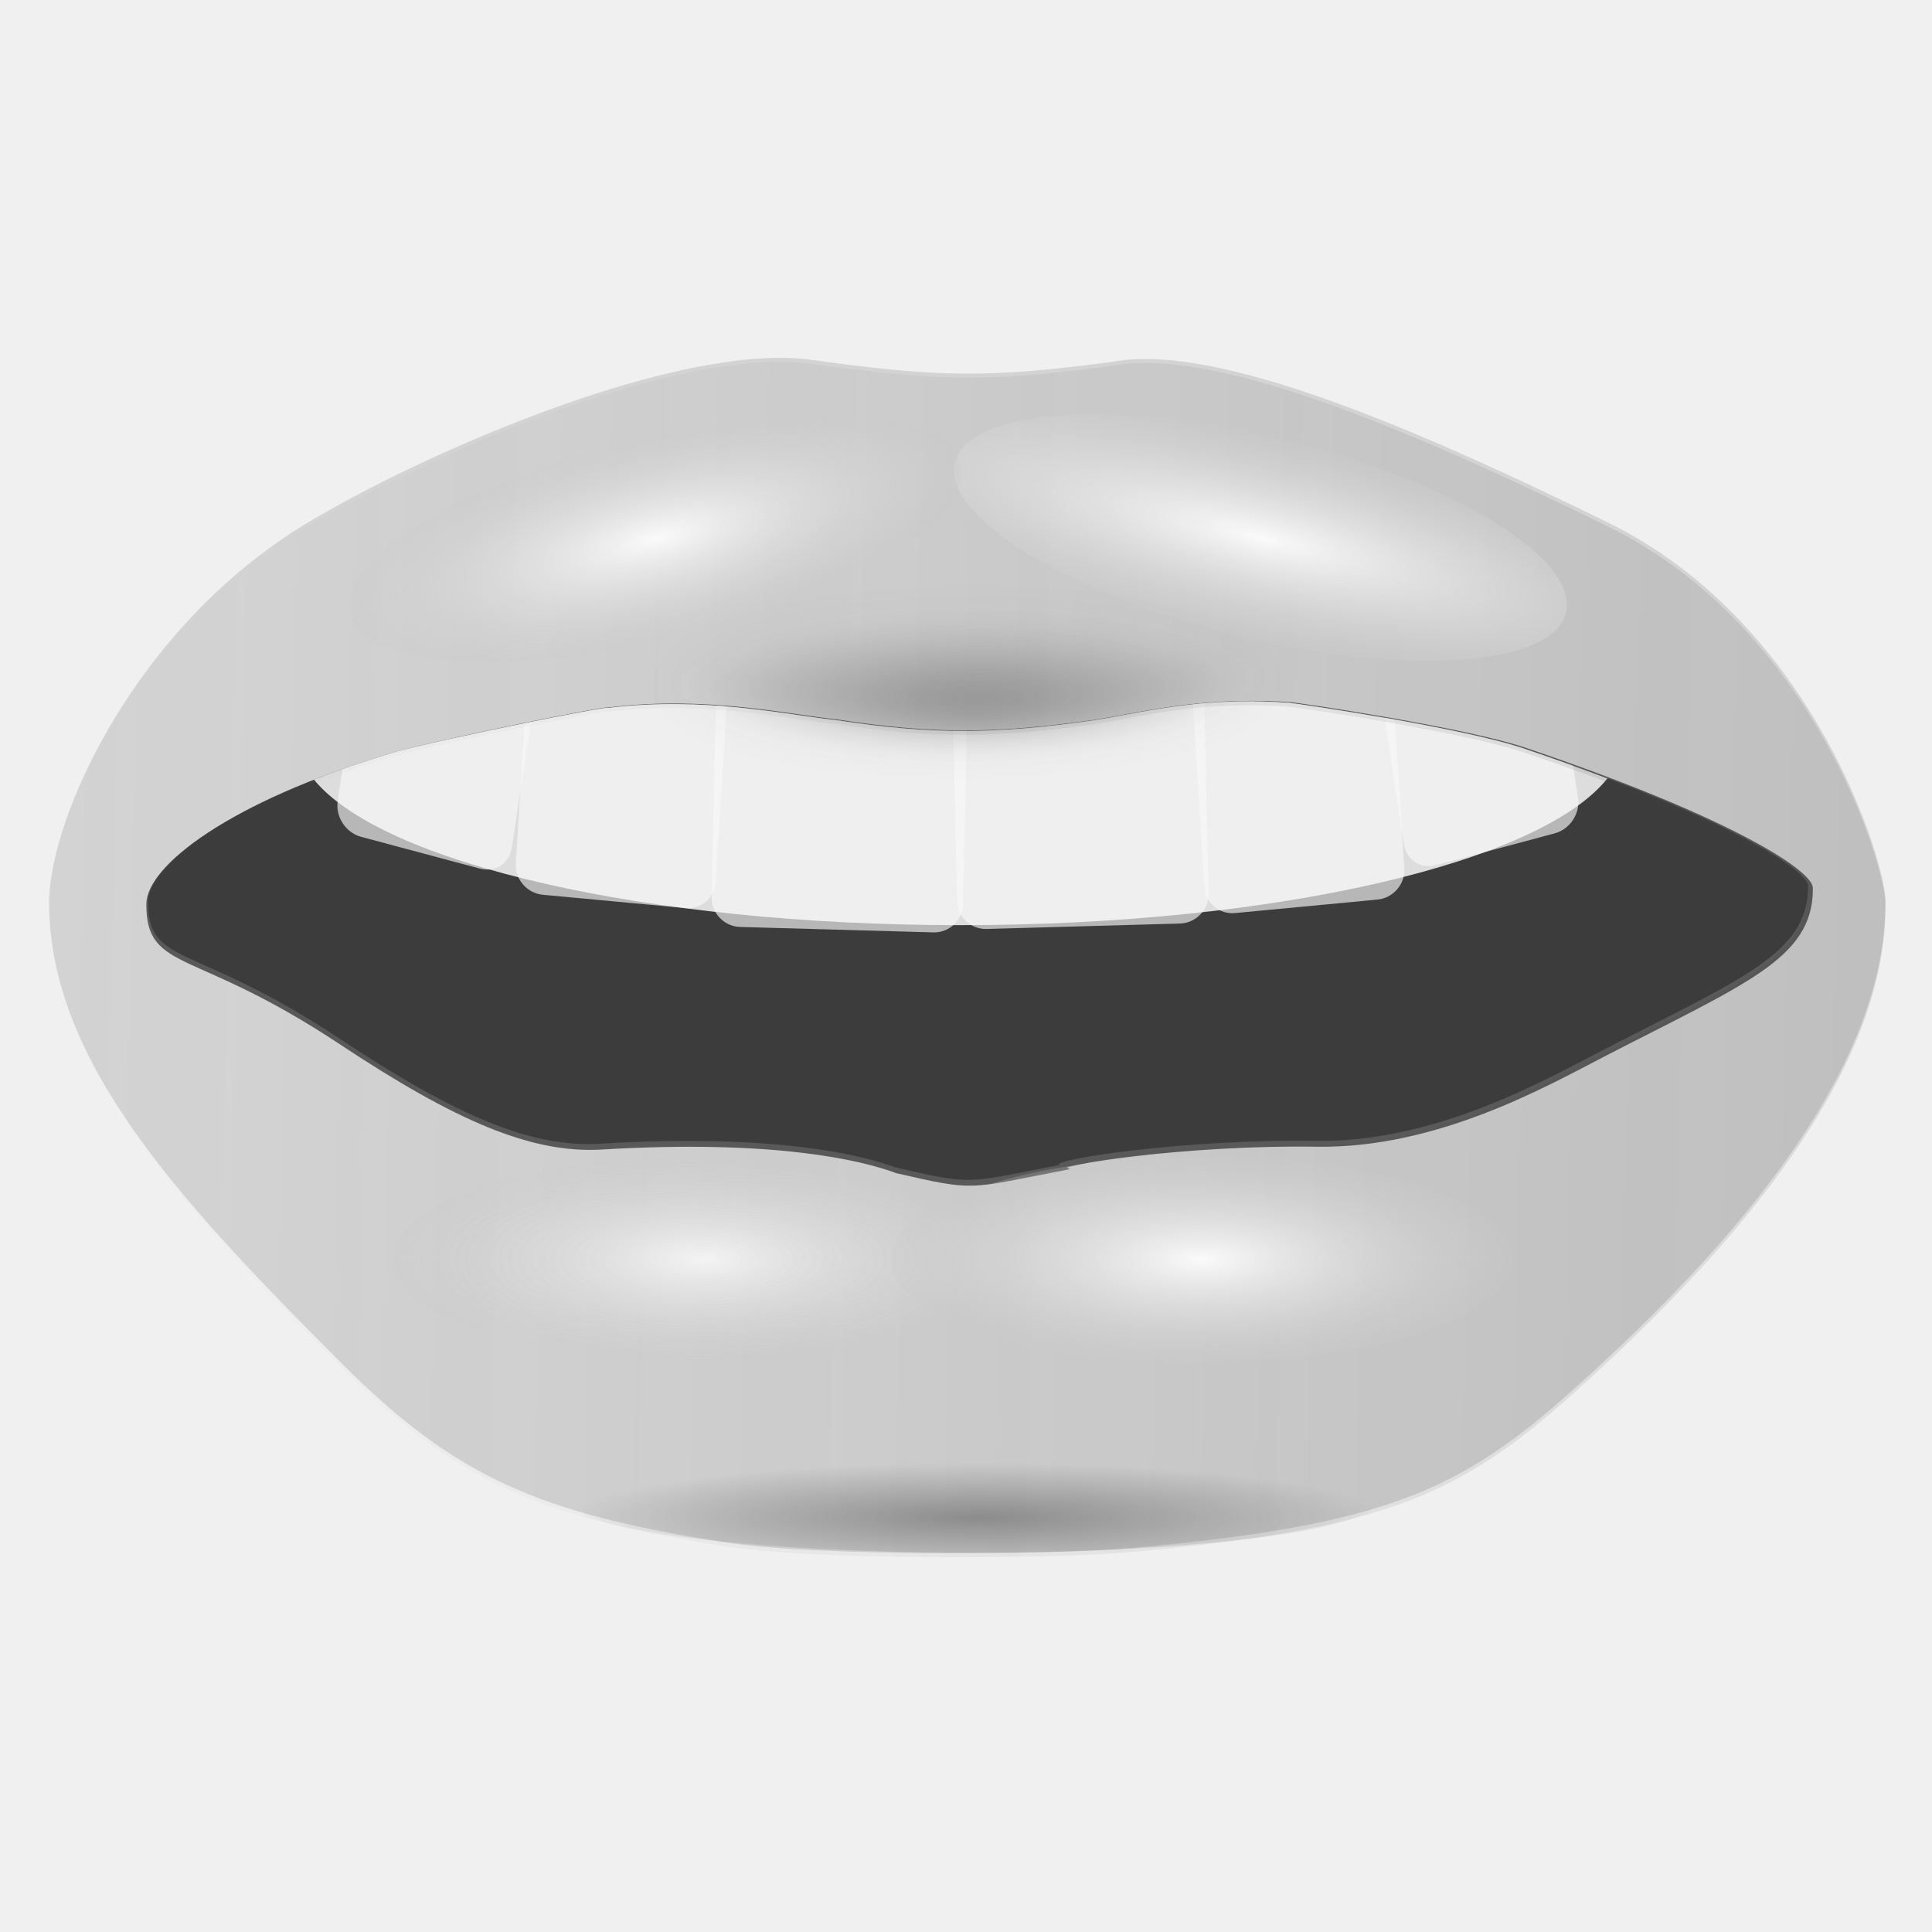
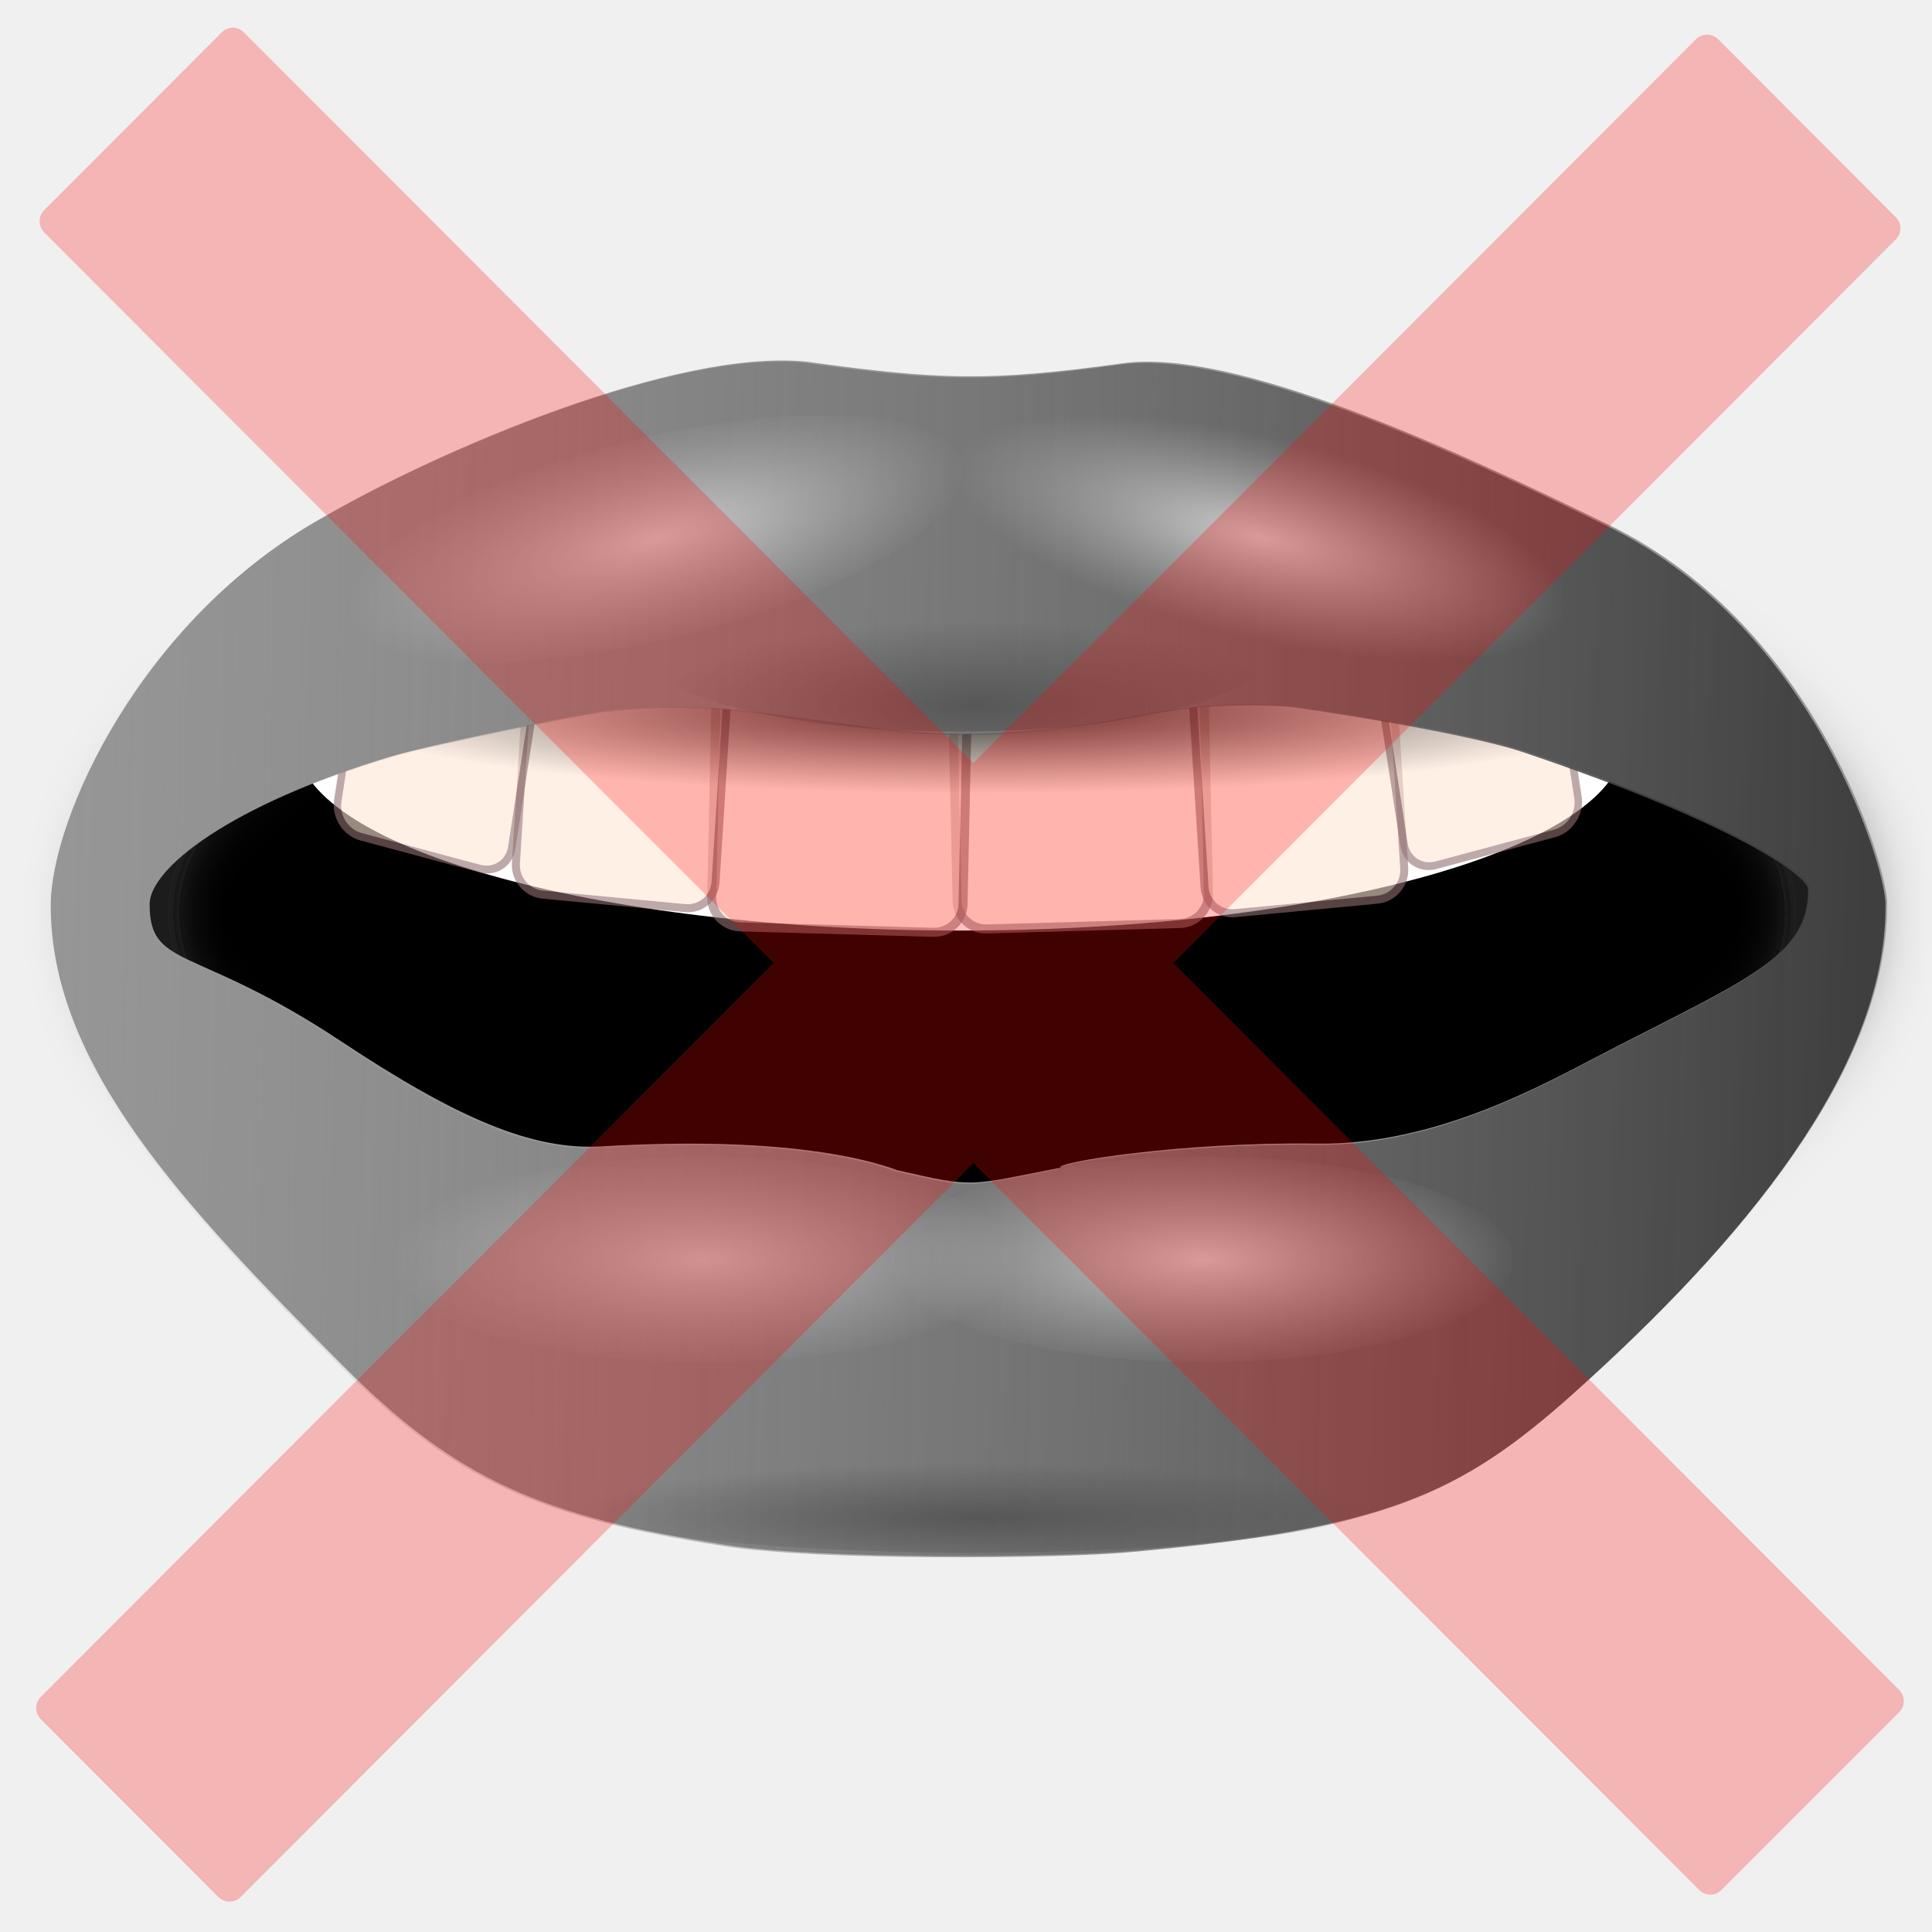
<svg xmlns="http://www.w3.org/2000/svg" xmlns:xlink="http://www.w3.org/1999/xlink" width="300" height="300" id="svg2" version="1.0">
  <defs id="defs4">
    <linearGradient id="linearGradient4064">
      <stop style="stop-color:#000000;stop-opacity:1;" offset="0" id="stop4066" />
      <stop style="stop-color:#000000;stop-opacity:0;" offset="1" id="stop4068" />
    </linearGradient>
    <linearGradient id="linearGradient4053">
      <stop style="stop-color:#000000;stop-opacity:1;" offset="0" id="stop4055" />
      <stop style="stop-color:#000000;stop-opacity:0;" offset="1" id="stop4057" />
    </linearGradient>
    <linearGradient id="linearGradient5242">
      <stop style="stop-color:#3f3f3f;stop-opacity:1;" offset="0" id="stop5244" />
      <stop style="stop-color:#747474;stop-opacity:0;" offset="1" id="stop5246" />
    </linearGradient>
    <linearGradient id="linearGradient5101">
      <stop style="stop-color:#4d4d4d;stop-opacity:1;" offset="0" id="stop5103" />
      <stop style="stop-color:#4d4d4d;stop-opacity:0;" offset="1" id="stop5105" />
    </linearGradient>
    <linearGradient id="linearGradient5093">
      <stop style="stop-color:#4d4d4d;stop-opacity:1;" offset="0" id="stop5095" />
      <stop style="stop-color:#4d4d4d;stop-opacity:0;" offset="1" id="stop5097" />
    </linearGradient>
    <linearGradient id="linearGradient3902">
      <stop style="stop-color:#b3b3b3;stop-opacity:1;" offset="0" id="stop3904" />
      <stop style="stop-color:#b3b3b3;stop-opacity:0;" offset="1" id="stop3906" />
    </linearGradient>
    <linearGradient id="linearGradient3894">
      <stop style="stop-color:#b3b3b3;stop-opacity:1;" offset="0" id="stop3896" />
      <stop style="stop-color:#b3b3b3;stop-opacity:0;" offset="1" id="stop3898" />
    </linearGradient>
    <linearGradient id="linearGradient3832">
      <stop style="stop-color:#cccccc;stop-opacity:1;" offset="0" id="stop3834" />
      <stop style="stop-color:#cccccc;stop-opacity:0;" offset="1" id="stop3836" />
    </linearGradient>
    <linearGradient id="linearGradient1105">
      <stop style="stop-color:#000000;stop-opacity:0" offset="0" id="stop1107" />
      <stop style="stop-color:#000000;stop-opacity:0;" offset="1" id="stop1109" />
    </linearGradient>
    <linearGradient id="linearGradient839">
      <stop id="stop841" offset="0" style="stop-color:#000000;stop-opacity:1;" />
      <stop style="stop-color:#404040;stop-opacity:0.749;" offset="0.5" id="stop857" />
      <stop style="stop-color:#808080;stop-opacity:0.498;" offset="1" id="stop849" />
    </linearGradient>
    <radialGradient gradientUnits="userSpaceOnUse" gradientTransform="matrix(1,0,0,0.4868744,0,58.73829)" r="74.286" fy="216.786" fx="146.429" cy="216.786" cx="146.429" id="radialGradient845-1" xlink:href="#linearGradient839-7" />
    <linearGradient id="linearGradient839-7">
      <stop id="stop841-4" offset="0" style="stop-color:#000000;stop-opacity:1;" />
      <stop style="stop-color:#404040;stop-opacity:0.749;" offset="0.5" id="stop857-0" />
      <stop style="stop-color:#808080;stop-opacity:0.498;" offset="1" id="stop849-9" />
    </linearGradient>
    <filter id="filter981">
      <feGaussianBlur id="feGaussianBlur983" stdDeviation="5" result="result1" />
      <feComposite id="feComposite985" in="SourceGraphic" operator="arithmetic" result="result2" k1="0.4" k3="0.8" k2="0" in2="result1" />
    </filter>
    <radialGradient xlink:href="#linearGradient961-8" id="radialGradient967-8" cx="52.282" cy="54.772" fx="52.282" fy="54.772" r="16.183" gradientTransform="matrix(1,0,0,0.8974359,0,5.617622)" gradientUnits="userSpaceOnUse" />
    <linearGradient id="linearGradient961-8">
      <stop style="stop-color:#ff0000;stop-opacity:1;" offset="0" id="stop963-2" />
      <stop style="stop-color:#ff0000;stop-opacity:0;" offset="1" id="stop965-4" />
    </linearGradient>
    <filter color-interpolation-filters="sRGB" id="filter981-5">
      <feGaussianBlur id="feGaussianBlur983-5" stdDeviation="5" result="result1" />
      <feComposite id="feComposite985-1" in="SourceGraphic" operator="arithmetic" result="fbSourceGraphic" k1="0.4" k3="0.8" k2="0" in2="result1" />
      <feColorMatrix result="fbSourceGraphicAlpha" in="fbSourceGraphic" values="0 0 0 -1 0 0 0 0 -1 0 0 0 0 -1 0 0 0 0 1 0" id="feColorMatrix1034" />
      <feGaussianBlur id="feGaussianBlur1036" stdDeviation="5" result="result1" in="fbSourceGraphic" />
      <feComposite id="feComposite1038" in="fbSourceGraphic" operator="arithmetic" result="result2" k1="0.4" k3="0.8" k2="0" in2="result1" />
    </filter>
    <radialGradient r="16.183" fy="54.772" fx="52.282" cy="54.772" cx="52.282" gradientTransform="matrix(1,0,0,0.8974359,0,5.617622)" gradientUnits="userSpaceOnUse" id="radialGradient1007-0" xlink:href="#linearGradient961-8-9" />
    <linearGradient id="linearGradient961-8-9">
      <stop style="stop-color:#ff0000;stop-opacity:1;" offset="0" id="stop963-2-4" />
      <stop style="stop-color:#ff0000;stop-opacity:0;" offset="1" id="stop965-4-8" />
    </linearGradient>
    <filter color-interpolation-filters="sRGB" id="filter981-5-8">
      <feGaussianBlur id="feGaussianBlur983-5-2" stdDeviation="5" result="result1" />
      <feComposite id="feComposite985-1-4" in="SourceGraphic" operator="arithmetic" result="fbSourceGraphic" k1="0.4" k3="0.8" k2="0" in2="result1" />
      <feColorMatrix result="fbSourceGraphicAlpha" in="fbSourceGraphic" values="0 0 0 -1 0 0 0 0 -1 0 0 0 0 -1 0 0 0 0 1 0" id="feColorMatrix1034-5" />
      <feGaussianBlur id="feGaussianBlur1036-5" stdDeviation="5" result="result1" in="fbSourceGraphic" />
      <feComposite id="feComposite1038-1" in="fbSourceGraphic" operator="arithmetic" result="result2" k1="0.4" k3="0.8" k2="0" in2="result1" />
    </filter>
    <radialGradient xlink:href="#linearGradient961-1" id="radialGradient967-7" cx="52.282" cy="54.772" fx="52.282" fy="54.772" r="16.183" gradientTransform="matrix(1,0,0,0.8974359,0,5.617622)" gradientUnits="userSpaceOnUse" />
    <linearGradient id="linearGradient961-1">
      <stop style="stop-color:#ff0000;stop-opacity:1;" offset="0" id="stop963-1" />
      <stop style="stop-color:#ff0000;stop-opacity:0;" offset="1" id="stop965-5" />
    </linearGradient>
    <filter color-interpolation-filters="sRGB" id="filter981-2">
      <feGaussianBlur id="feGaussianBlur983-7" stdDeviation="5" result="result1" />
      <feComposite id="feComposite985-6" in="SourceGraphic" operator="arithmetic" result="result2" k1="0.4" k3="0.8" k2="0" in2="result1" />
    </filter>
    <filter id="filter144">
      <feGaussianBlur id="feGaussianBlur146" result="result0" in="SourceGraphic" stdDeviation="0.5" />
      <feComposite id="feComposite148" in2="result0" in="result0" result="result2" operator="arithmetic" k1="0.5" k2="0.3" k3="0.3" />
      <feColorMatrix id="feColorMatrix150" type="matrix" values="1 0 0 -1 0 1 0 1 -1 0 1 0 0 -1 0 -0.8 -1 0 4.4 -2.9 " in="result2" result="fbSourceGraphicAlpha" />
      <feGaussianBlur id="feGaussianBlur152" stdDeviation="0.7" in="fbSourceGraphicAlpha" result="result0" />
      <feSpecularLighting id="feSpecularLighting154" in="result0" result="result1" lighting-color="rgb(255,255,255)" surfaceScale="8" specularConstant="1" specularExponent="15">
        <feDistantLight id="feDistantLight156" elevation="50" azimuth="235" />
      </feSpecularLighting>
      <feBlend id="feBlend158" in="result2" in2="result1" result="result5" mode="screen" blend="normal" />
      <feComposite id="feComposite160" in2="SourceGraphic" result="result4" operator="in" k2="1.5" k3="0.6" in="result5" />
    </filter>
    <radialGradient xlink:href="#linearGradient1105" id="radialGradient1111" cx="72.26" cy="223.228" fx="72.26" fy="223.228" r="43.983" gradientTransform="matrix(0.3301887,0.02830189,-0.02175312,0.2537864,56.93017,177.4024)" gradientUnits="userSpaceOnUse" />
    <radialGradient xlink:href="#linearGradient1113-9" id="radialGradient1119-0" cx="77.178" cy="240.664" fx="77.178" fy="240.664" r="44.733" gradientTransform="matrix(1,0,0,0.2672124,0,176.3555)" gradientUnits="userSpaceOnUse" />
    <linearGradient id="linearGradient1113-9">
      <stop style="stop-color:#e9afaf;stop-opacity:1;" offset="0" id="stop1115-4" />
      <stop style="stop-color:#e9afaf;stop-opacity:0;" offset="1" id="stop1117-8" />
    </linearGradient>
    <radialGradient xlink:href="#linearGradient1105-2" id="radialGradient1111-8" cx="72.26" cy="223.228" fx="72.26" fy="223.228" r="43.983" gradientTransform="matrix(0.3301887,0.02830189,-0.02175312,0.2537864,56.93017,177.4024)" gradientUnits="userSpaceOnUse" />
    <linearGradient id="linearGradient1105-2">
      <stop style="stop-color:#000000;stop-opacity:0" offset="0" id="stop1107-4" />
      <stop style="stop-color:#000000;stop-opacity:0;" offset="1" id="stop1109-5" />
    </linearGradient>
    <radialGradient r="43.983" fy="223.228" fx="72.26" cy="223.228" cx="72.26" gradientTransform="matrix(0.3301887,0.02830189,-0.02175312,0.2537864,56.93017,177.4024)" gradientUnits="userSpaceOnUse" id="radialGradient1144" xlink:href="#linearGradient1105-2" />
    <radialGradient r="44.733" fy="240.664" fx="77.178" cy="240.664" cx="77.178" gradientTransform="matrix(1,0,0,0.2672124,0,176.3555)" gradientUnits="userSpaceOnUse" id="radialGradient1142-1" xlink:href="#linearGradient1113-9-7" />
    <linearGradient id="linearGradient1113-9-7">
      <stop style="stop-color:#e9afaf;stop-opacity:1;" offset="0" id="stop1115-4-1" />
      <stop style="stop-color:#e9afaf;stop-opacity:0;" offset="1" id="stop1117-8-1" />
    </linearGradient>
    <radialGradient r="43.983" fy="223.228" fx="72.26" cy="223.228" cx="72.26" gradientTransform="matrix(0.3301887,0.02830189,-0.02175312,0.2537864,56.93017,177.4024)" gradientUnits="userSpaceOnUse" id="radialGradient1144-5" xlink:href="#linearGradient1105-2-2" />
    <linearGradient id="linearGradient1105-2-2">
      <stop style="stop-color:#000000;stop-opacity:0" offset="0" id="stop1107-4-7" />
      <stop style="stop-color:#000000;stop-opacity:0;" offset="1" id="stop1109-5-6" />
    </linearGradient>
    <radialGradient r="43.983" fy="266.772" fx="77.642" cy="266.772" cx="77.642" gradientTransform="matrix(0.3301887,0.02830189,-0.02175312,0.2537864,56.93017,177.4024)" gradientUnits="userSpaceOnUse" id="radialGradient1198" xlink:href="#linearGradient1105-2-2" />
    <radialGradient r="44.733" fy="240.664" fx="77.178" cy="240.664" cx="77.178" gradientTransform="matrix(1,0,0,0.2672124,0,176.3555)" gradientUnits="userSpaceOnUse" id="radialGradient1142-4" xlink:href="#linearGradient1113-9-2" />
    <linearGradient id="linearGradient1113-9-2">
      <stop style="stop-color:#7d7d7d;stop-opacity:1;" offset="0" id="stop1115-4-3" />
      <stop style="stop-color:#e9afaf;stop-opacity:0;" offset="1" id="stop1117-8-2" />
    </linearGradient>
    <radialGradient r="43.983" fy="223.228" fx="72.26" cy="223.228" cx="72.26" gradientTransform="matrix(0.3301887,0.02830189,-0.02175312,0.2537864,56.93017,177.4024)" gradientUnits="userSpaceOnUse" id="radialGradient1144-2" xlink:href="#linearGradient1105-2-1" />
    <linearGradient id="linearGradient1105-2-1">
      <stop style="stop-color:#000000;stop-opacity:0" offset="0" id="stop1107-4-6" />
      <stop style="stop-color:#000000;stop-opacity:0;" offset="1" id="stop1109-5-8" />
    </linearGradient>
    <radialGradient r="44.733" fy="240.664" fx="77.178" cy="240.664" cx="77.178" gradientTransform="matrix(1,0,0,0.2672124,0,176.3555)" gradientUnits="userSpaceOnUse" id="radialGradient1258" xlink:href="#linearGradient1113-9-2" />
    <radialGradient r="43.983" fy="223.228" fx="72.26" cy="223.228" cx="72.26" gradientTransform="matrix(0.3301887,0.02830189,-0.02175312,0.2537864,56.93017,177.4024)" gradientUnits="userSpaceOnUse" id="radialGradient1260" xlink:href="#linearGradient1105-2-1" />
    <radialGradient r="44.733" fy="240.664" fx="77.178" cy="240.664" cx="77.178" gradientTransform="matrix(1,0,0,0.2672124,0,176.3555)" gradientUnits="userSpaceOnUse" id="radialGradient1258-7" xlink:href="#linearGradient1113-9-2-6" />
    <linearGradient id="linearGradient1113-9-2-6">
      <stop style="stop-color:#e9afaf;stop-opacity:1;" offset="0" id="stop1115-4-3-1" />
      <stop style="stop-color:#e9afaf;stop-opacity:0;" offset="1" id="stop1117-8-2-8" />
    </linearGradient>
    <radialGradient r="43.983" fy="223.228" fx="72.26" cy="223.228" cx="72.26" gradientTransform="matrix(0.3301887,0.02830189,-0.02175312,0.2537864,56.93017,177.4024)" gradientUnits="userSpaceOnUse" id="radialGradient1260-9" xlink:href="#linearGradient1105-2-1-2" />
    <linearGradient id="linearGradient1105-2-1-2">
      <stop style="stop-color:#000000;stop-opacity:0" offset="0" id="stop1107-4-6-7" />
      <stop style="stop-color:#000000;stop-opacity:0;" offset="1" id="stop1109-5-8-9" />
    </linearGradient>
    <radialGradient r="43.983" fy="223.228" fx="72.26" cy="223.228" cx="72.26" gradientTransform="matrix(0.3301887,0.02830189,-0.02175312,0.2537864,56.93017,177.4024)" gradientUnits="userSpaceOnUse" id="radialGradient1314" xlink:href="#linearGradient1105-2-1-2" />
    <radialGradient xlink:href="#linearGradient1229-3" id="radialGradient1235-4" cx="76.763" cy="265.509" fx="76.763" fy="265.509" r="44.733" gradientTransform="matrix(1,0,0,0.2672124,0,176.3555)" gradientUnits="userSpaceOnUse" />
    <linearGradient id="linearGradient1229-3">
      <stop style="stop-color:#501616;stop-opacity:1;" offset="0" id="stop1231-1" />
      <stop style="stop-color:#501616;stop-opacity:0;" offset="1" id="stop1233-2" />
    </linearGradient>
    <radialGradient r="43.983" fy="266.772" fx="77.642" cy="266.772" cx="77.642" gradientTransform="matrix(0.3301887,0.02830189,-0.02175312,0.2537864,56.93017,177.4024)" gradientUnits="userSpaceOnUse" id="radialGradient1198-3" xlink:href="#linearGradient1105-2-2-3" />
    <linearGradient id="linearGradient1105-2-2-3">
      <stop style="stop-color:#000000;stop-opacity:0" offset="0" id="stop1107-4-7-4" />
      <stop style="stop-color:#000000;stop-opacity:0;" offset="1" id="stop1109-5-6-1" />
    </linearGradient>
    <radialGradient r="43.983" fy="266.772" fx="77.642" cy="266.772" cx="77.642" gradientTransform="matrix(0.3301887,0.02830189,-0.02175312,0.2537864,56.93017,177.4024)" gradientUnits="userSpaceOnUse" id="radialGradient1368" xlink:href="#linearGradient1105-2-2-3" />
    <filter id="filter1449" height="1.5" width="1.5" y="-0.25" x="-0.25">
      <feGaussianBlur id="feGaussianBlur1451" stdDeviation="5" in="SourceAlpha" result="result1" />
      <feComposite id="feComposite1453" operator="arithmetic" k2="3.2" k3="0" k1="-1" k4="-2" result="result3" in2="result1" />
      <feColorMatrix id="feColorMatrix1455" values="1 0 0 0 0 0 1 0 0 0 0 0 1 0 0 0 0 0 10 0 " result="result2" />
      <feComposite id="feComposite1457" result="fbSourceGraphic" in="SourceGraphic" operator="out" in2="result2" />
      <feGaussianBlur id="feGaussianBlur1459" in="fbSourceGraphic" stdDeviation="0.01" result="result4" />
      <feComposite id="feComposite1461" operator="out" in="fbSourceGraphic" in2="result4" result="result5" />
      <feBlend id="feBlend1463" blend="normal" mode="multiply" in="result1" in2="result5" result="result6" />
      <feBlend id="feBlend1465" blend="normal" mode="screen" in="result4" in2="result6" />
    </filter>
    <radialGradient r="44.733" fy="240.664" fx="77.178" cy="240.664" cx="77.178" gradientTransform="matrix(1,0,0,0.2672124,0,176.3555)" gradientUnits="userSpaceOnUse" id="radialGradient1258-1" xlink:href="#linearGradient1113-9-2-7" />
    <linearGradient id="linearGradient1113-9-2-7">
      <stop style="stop-color:#7d7d7d;stop-opacity:1;" offset="0" id="stop1115-4-3-4" />
      <stop style="stop-color:#e9afaf;stop-opacity:0;" offset="1" id="stop1117-8-2-0" />
    </linearGradient>
    <radialGradient r="43.983" fy="223.228" fx="72.26" cy="223.228" cx="72.26" gradientTransform="matrix(0.3301887,0.02830189,-0.02175312,0.2537864,56.93017,177.4024)" gradientUnits="userSpaceOnUse" id="radialGradient1260-94" xlink:href="#linearGradient1105-2-1-8" />
    <linearGradient id="linearGradient1105-2-1-8">
      <stop style="stop-color:#000000;stop-opacity:0" offset="0" id="stop1107-4-6-8" />
      <stop style="stop-color:#000000;stop-opacity:0;" offset="1" id="stop1109-5-8-2" />
    </linearGradient>
    <radialGradient r="44.733" fy="225.649" fx="75.492" cy="225.649" cx="75.492" gradientTransform="matrix(1,0,0,0.2672124,0,176.3555)" gradientUnits="userSpaceOnUse" id="radialGradient3799" xlink:href="#linearGradient1113-9-2-7" />
    <radialGradient r="43.983" fy="225.536" fx="71.075" cy="225.536" cx="71.075" gradientTransform="matrix(0.3301887,0.02830189,-0.02175312,0.2537864,56.93017,177.4024)" gradientUnits="userSpaceOnUse" id="radialGradient3801" xlink:href="#linearGradient1105-2-1-8" />
    <radialGradient xlink:href="#linearGradient3832" id="radialGradient3838" cx="77.178" cy="240.664" fx="77.178" fy="240.664" r="44.733" gradientTransform="matrix(1,0,0,0.2672124,0,176.3555)" gradientUnits="userSpaceOnUse" />
    <radialGradient xlink:href="#linearGradient3832-5" id="radialGradient3838-5" cx="77.178" cy="240.664" fx="77.178" fy="240.664" r="44.733" gradientTransform="matrix(1,0,0,0.2672124,0,176.3555)" gradientUnits="userSpaceOnUse" />
    <linearGradient id="linearGradient3832-5">
      <stop style="stop-color:#cccccc;stop-opacity:1;" offset="0" id="stop3834-1" />
      <stop style="stop-color:#cccccc;stop-opacity:0;" offset="1" id="stop3836-7" />
    </linearGradient>
    <radialGradient r="43.983" fy="223.228" fx="72.26" cy="223.228" cx="72.26" gradientTransform="matrix(0.3301887,0.02830189,-0.02175312,0.2537864,56.93017,177.4024)" gradientUnits="userSpaceOnUse" id="radialGradient1314-1" xlink:href="#linearGradient1105-2-1-2-1" />
    <linearGradient id="linearGradient1105-2-1-2-1">
      <stop style="stop-color:#000000;stop-opacity:0" offset="0" id="stop1107-4-6-7-5" />
      <stop style="stop-color:#000000;stop-opacity:0;" offset="1" id="stop1109-5-8-9-2" />
    </linearGradient>
    <radialGradient r="44.733" fy="240.664" fx="77.178" cy="240.664" cx="77.178" gradientTransform="matrix(1,0,0,0.2672124,0,176.3555)" gradientUnits="userSpaceOnUse" id="radialGradient3861" xlink:href="#linearGradient3832-5" />
    <radialGradient r="43.983" fy="223.228" fx="72.26" cy="223.228" cx="72.26" gradientTransform="matrix(0.3301887,0.02830189,-0.02175312,0.2537864,56.93017,177.4024)" gradientUnits="userSpaceOnUse" id="radialGradient3863" xlink:href="#linearGradient1105-2-1-2-1" />
    <radialGradient xlink:href="#linearGradient3894" id="radialGradient3900" cx="77.178" cy="240.664" fx="77.178" fy="240.664" r="44.733" gradientTransform="matrix(1,0,0,0.2672124,0,176.3555)" gradientUnits="userSpaceOnUse" />
    <radialGradient xlink:href="#linearGradient3902" id="radialGradient3908" cx="77.178" cy="240.664" fx="77.178" fy="240.664" r="44.733" gradientTransform="matrix(1,0,0,0.2672124,0,176.3555)" gradientUnits="userSpaceOnUse" />
    <radialGradient xlink:href="#linearGradient5093" id="radialGradient5099" cx="77.178" cy="240.664" fx="77.178" fy="240.664" r="44.733" gradientTransform="matrix(1,0,0,0.2672124,0,176.3555)" gradientUnits="userSpaceOnUse" />
    <radialGradient xlink:href="#linearGradient5101" id="radialGradient5107" cx="77.178" cy="240.664" fx="77.178" fy="240.664" r="44.733" gradientTransform="matrix(1,0,0,0.2672124,0,176.3555)" gradientUnits="userSpaceOnUse" />
    <linearGradient id="linearGradient1229">
      <stop style="stop-color:#4d4d4d;stop-opacity:1;" offset="0" id="stop1231" />
      <stop style="stop-color:#4d4d4d;stop-opacity:0;" offset="1" id="stop1233" />
    </linearGradient>
    <radialGradient xlink:href="#linearGradient1113" id="radialGradient1119" cx="77.178" cy="240.664" fx="77.178" fy="240.664" r="44.733" gradientTransform="matrix(1,0,0,0.2672124,0,176.3555)" gradientUnits="userSpaceOnUse" />
    <linearGradient id="linearGradient1113">
-       <stop style="stop-color:#fafafa;stop-opacity:1;" offset="0" id="stop1115" />
-       <stop style="stop-color:#c8c8c8;stop-opacity:0.196;" offset="1" id="stop1117" />
+       <stop style="stop-color:#cccccc;stop-opacity:1;" offset="0" id="stop1115" />
+       <stop style="stop-color:#b4b4b4;stop-opacity:0;" offset="1" id="stop1117" />
    </linearGradient>
    <radialGradient xlink:href="#linearGradient1105-8" id="radialGradient1111-9" cx="72.26" cy="223.228" fx="72.26" fy="223.228" r="43.983" gradientTransform="matrix(0.3301887,0.02830189,-0.02175312,0.2537864,56.93017,177.4024)" gradientUnits="userSpaceOnUse" />
    <linearGradient id="linearGradient1105-8">
      <stop style="stop-color:#000000;stop-opacity:0" offset="0" id="stop1107-6" />
      <stop style="stop-color:#000000;stop-opacity:0;" offset="1" id="stop1109-6" />
    </linearGradient>
    <linearGradient xlink:href="#linearGradient5242-3" id="linearGradient5248-2" x1="414.919" y1="60.368" x2="140.731" y2="54.974" gradientUnits="userSpaceOnUse" />
    <linearGradient id="linearGradient5242-3">
      <stop style="stop-color:#520000;stop-opacity:0;" offset="0" id="stop5244-1" />
      <stop style="stop-color:#d40000;stop-opacity:0;" offset="1" id="stop5246-6" />
    </linearGradient>
    <linearGradient gradientTransform="translate(-22.22335,53.73953)" y2="68.667" x2="57.743" y1="112.236" x1="299.152" gradientUnits="userSpaceOnUse" id="linearGradient5267-1" xlink:href="#linearGradient5242-7" spreadMethod="pad" />
    <linearGradient id="linearGradient5242-7">
      <stop style="stop-color:#ab0000;stop-opacity:1;" offset="0" id="stop5244-4" />
      <stop style="stop-color:#ff0000;stop-opacity:0" offset="1" id="stop5246-0" />
    </linearGradient>
    <linearGradient xlink:href="#linearGradient5242" id="linearGradient3922" x1="311.182" y1="93.563" x2="31.19" y2="86.509" gradientUnits="userSpaceOnUse" gradientTransform="translate(-22.22335,53.73954)" />
    <radialGradient xlink:href="#linearGradient1229" id="radialGradient3864" cx="77.72" cy="253.965" fx="77.72" fy="253.965" r="44.733" gradientTransform="matrix(1,0,0,0.2672124,0,176.3555)" gradientUnits="userSpaceOnUse" />
    <radialGradient xlink:href="#linearGradient1229" id="radialGradient3872" cx="79.442" cy="268.725" fx="79.442" fy="268.725" r="44.733" gradientTransform="matrix(1,0,0,0.2672124,0,176.3555)" gradientUnits="userSpaceOnUse" />
-     <radialGradient xlink:href="#linearGradient1113" id="radialGradient3880" cx="77.178" cy="240.664" fx="77.178" fy="240.664" r="43.983" gradientTransform="matrix(1.560915,-0.00853163,0.02485932,0.2791331,-49.27324,174.1451)" gradientUnits="userSpaceOnUse" />
+     <radialGradient xlink:href="#linearGradient1113" id="radialGradient3880" cx="77.178" cy="240.664" fx="77.178" fy="240.664" r="43.983" gradientTransform="matrix(1,0,0,0.254717,0,179.3627)" gradientUnits="userSpaceOnUse" />
    <radialGradient xlink:href="#linearGradient1113" id="radialGradient3888" cx="77.178" cy="240.664" fx="77.178" fy="240.664" r="44.733" gradientTransform="matrix(1,0,0,0.2672124,0,176.3555)" gradientUnits="userSpaceOnUse" />
    <radialGradient xlink:href="#linearGradient1113" id="radialGradient3896" cx="77.178" cy="240.664" fx="77.178" fy="240.664" r="44.733" gradientTransform="matrix(1,0,0,0.2672124,0,176.3555)" gradientUnits="userSpaceOnUse" />
    <radialGradient xlink:href="#linearGradient1113" id="radialGradient3904" cx="77.178" cy="240.664" fx="77.178" fy="240.664" r="44.733" gradientTransform="matrix(1,0,0,0.2672124,0,176.3555)" gradientUnits="userSpaceOnUse" />
    <radialGradient xlink:href="#linearGradient1229-8" id="radialGradient3872-8" cx="79.442" cy="268.725" fx="79.442" fy="268.725" r="44.733" gradientTransform="matrix(1,0,0,0.2672124,0,176.3555)" gradientUnits="userSpaceOnUse" />
    <linearGradient id="linearGradient1229-8">
      <stop style="stop-color:#501616;stop-opacity:1;" offset="0" id="stop1231-12" />
      <stop style="stop-color:#501616;stop-opacity:0;" offset="1" id="stop1233-1" />
    </linearGradient>
    <radialGradient r="43.983" fy="280.534" fx="83.232" cy="280.534" cx="83.232" gradientTransform="matrix(0.330234,0.02812937,-0.0217561,0.2522393,58.0592,175.0593)" gradientUnits="userSpaceOnUse" id="radialGradient1198-6-4" xlink:href="#linearGradient1105-2-2-2-9" />
    <linearGradient id="linearGradient1105-2-2-2-9">
      <stop style="stop-color:#000000;stop-opacity:0" offset="0" id="stop1107-4-7-45-8" />
      <stop style="stop-color:#000000;stop-opacity:0;" offset="1" id="stop1109-5-6-8-2" />
    </linearGradient>
    <radialGradient r="44.733" fy="268.725" fx="79.442" cy="268.725" cx="79.442" gradientTransform="matrix(1,0,0,0.2672124,-39.39899,123.8414)" gradientUnits="userSpaceOnUse" id="radialGradient3933" xlink:href="#linearGradient1229-8" />
    <radialGradient r="43.983" fy="280.534" fx="83.232" cy="280.534" cx="83.232" gradientTransform="matrix(0.330234,0.02812937,-0.0217561,0.2522393,18.6602,122.5451)" gradientUnits="userSpaceOnUse" id="radialGradient3935" xlink:href="#linearGradient1105-2-2-2-9" />
    <radialGradient r="44.733" fy="268.725" fx="79.442" cy="268.725" cx="79.442" gradientTransform="matrix(1,0,0,0.2672124,-39.39899,123.8414)" gradientUnits="userSpaceOnUse" id="radialGradient3933-9" xlink:href="#linearGradient1229-8-8" />
    <linearGradient id="linearGradient1229-8-8">
      <stop style="stop-color:#501616;stop-opacity:1;" offset="0" id="stop1231-12-6" />
      <stop style="stop-color:#501616;stop-opacity:0;" offset="1" id="stop1233-1-6" />
    </linearGradient>
    <radialGradient r="43.983" fy="280.534" fx="83.232" cy="280.534" cx="83.232" gradientTransform="matrix(0.330234,0.02812937,-0.0217561,0.2522393,18.6602,122.5451)" gradientUnits="userSpaceOnUse" id="radialGradient3935-2" xlink:href="#linearGradient1105-2-2-2-9-3" />
    <linearGradient id="linearGradient1105-2-2-2-9-3">
      <stop style="stop-color:#000000;stop-opacity:0" offset="0" id="stop1107-4-7-45-8-8" />
      <stop style="stop-color:#000000;stop-opacity:0;" offset="1" id="stop1109-5-6-8-2-2" />
    </linearGradient>
    <radialGradient r="44.733" fy="268.725" fx="79.442" cy="268.725" cx="79.442" gradientTransform="matrix(1,0,0,0.2672124,90.5403,255.8584)" gradientUnits="userSpaceOnUse" id="radialGradient3987" xlink:href="#linearGradient1229-8-8" />
    <radialGradient r="43.983" fy="280.534" fx="83.232" cy="280.534" cx="83.232" gradientTransform="matrix(0.330234,0.02812937,-0.0217561,0.2522393,148.5995,254.5622)" gradientUnits="userSpaceOnUse" id="radialGradient3989" xlink:href="#linearGradient1105-2-2-2-9-3" />
    <radialGradient xlink:href="#linearGradient4053" id="radialGradient4059" cx="77.178" cy="240.664" fx="77.178" fy="240.664" r="44.733" gradientTransform="matrix(0.9000602,0,0,0.2684813,8.081619,157.5462)" gradientUnits="userSpaceOnUse" />
    <radialGradient xlink:href="#linearGradient4064" id="radialGradient4070" cx="77.915" cy="206.04" fx="77.915" fy="206.04" r="44.733" gradientTransform="matrix(0.8488963,0,0,0.2672124,10.64549,184.451)" gradientUnits="userSpaceOnUse" />
-     <filter id="filter4074" x="-0.075" width="1.15" y="-0.295" height="1.59">
-       <feGaussianBlur stdDeviation="2.754" id="feGaussianBlur4076" />
-     </filter>
  </defs>
  <g transform="translate(-22.22335,53.73953)" id="layer1" style="display:inline">
-     <path style="opacity:0.75;fill:#000000;fill-opacity:1;fill-rule:evenodd;stroke:#000000;stroke-opacity:1" d="m 192.906,109.344 c -10.053,0.164 -17.143,2.053 -23,2.938 c -14.95,2.094 -24.486,2.296 -39.906,-0.062 c -7.516,-0.778 -20.187,-3.709 -35.156,-1.906 c -0.24,-0.363 -27.424,5.167 -33.875,7.094 c -25.403,7.587 -37.75,17.532 -37.75,23 c 0,10.163 6.993,6.188 29.75,21.281 C 71.026,173.663 82.676,178.641 93.438,178 c 26.952,-1.605 40.525,1.691 45.875,3.688 c 12.254,2.815 10.876,2.419 25.406,-0.375 c -1.394,-0.786 18.874,-4.056 39.812,-3.75 c 18.492,0.271 35.319,-9.275 44.219,-13.875 C 270.837,152.271 281,148.506 281,138.062 c 0.405,-1.957 -10.555,-10.081 -44.156,-21.438 c -9.643,-3.259 -35.41,-7.022 -36.469,-7.094 c -2.658,-0.18 -5.149,-0.225 -7.469,-0.188 z" transform="translate(22.22335,-53.73953)" id="path222" />
-     <path style="opacity:0.65;fill:#f9f9f9;fill-opacity:1;fill-rule:evenodd;stroke:none;display:inline" d="m 82.438,112.125 c -8.243,1.667 -18.105,3.765 -21.719,4.844 c -2.669,0.797 -5.15,1.627 -7.531,2.469 l -0.75,4.938 c -0.374,2.437 1.244,4.924 3.625,5.562 L 74.5,134.875 c 2.381,0.638 4.595,-0.813 4.969,-3.25 l 2.969,-19.5 z" transform="translate(22.22335,-53.73953)" id="rect1467-8-4-2" />
-     <path style="opacity:0.65;fill:#f9f9f9;fill-opacity:1;fill-rule:evenodd;stroke:none;display:inline" d="m 215,111.438 l 3,19.656 c 0.374,2.437 2.587,3.888 4.969,3.25 l 18.438,-4.938 c 2.381,-0.638 3.999,-3.094 3.625,-5.531 l -0.75,-4.969 c -2.436,-0.878 -4.959,-1.765 -7.688,-2.688 C 231.745,114.58 222.811,112.798 215,111.438 z" transform="translate(22.22335,-53.73953)" id="rect1467-8-4" />
-     <path id="path688-8-5-1-7" d="M 72.084,26.205 C 43.752,42.089 29.854,73.087 29.854,86.435 c 0,24.809 20.688,46.749 45.446,71.546 c 17.728,17.756 30.813,23.287 59.452,27.767 c 14.695,2.298 52.035,1.913 62.7,0.939 c 39.641,-3.581 51.274,-8.701 69.197,-24.773 c 25.869,-23.197 48.346,-49.985 48.346,-75.479 c 0.444,-4.777 -10.545,-43.14 -43.146,-59.067 C 247.442,15.444 213.617,-0.141 196.308,2.254 C 175.598,5.118 167.802,4.86 147.323,2.019 C 127.122,-0.108 90.362,15.626 72.084,26.205 z M 191.898,58.123 c 7.209,-1.088 16.274,-3.706 30.448,-2.745 c 1.059,0.072 26.822,3.835 36.465,7.094 c 33.601,11.356 44.575,19.482 44.17,21.439 c 0,10.443 -10.153,14.195 -32.24,25.611 c -8.9,4.6 -25.753,14.169 -44.245,13.898 c -20.938,-0.306 -41.191,2.958 -39.796,3.744 c -14.53,2.794 -13.154,3.194 -25.407,0.378 c -5.35,-1.997 -18.922,-5.293 -45.874,-3.689 c -10.761,0.641 -22.42,-4.344 -40.477,-16.32 C 52.185,92.442 45.211,96.412 45.211,86.249 c 0,-5.468 12.342,-15.425 37.744,-23.013 c 6.451,-1.927 33.629,-7.439 33.869,-7.076 c 14.969,-1.803 27.65,1.132 35.166,1.909 c 15.42,2.359 24.958,2.147 39.908,0.053 z" style="opacity:0.326;fill:#969696;fill-opacity:1;fill-rule:evenodd;stroke:none;display:inline" />
-     <path style="opacity:0.65;fill:#f9f9f9;fill-opacity:1;fill-rule:evenodd;stroke:none;display:inline" d="M 111.156,109.562 L 110.5,139.281 c -0.054,2.501 1.937,4.586 4.438,4.656 l 30,0.844 c 2.5,0.07 4.539,-1.906 4.594,-4.406 L 150.125,113.5 c -6.252,0.034 -12.542,-0.494 -20.344,-1.688 c -4.53,-0.469 -10.971,-1.724 -18.625,-2.25 z" transform="translate(22.22335,-53.73953)" id="rect1467-3" />
-     <path style="opacity:0.85;fill:#f9f9f9;fill-opacity:1;fill-rule:evenodd;stroke:none" d="m 192.656,108.906 c -10.053,0.164 -17.112,2.085 -22.969,2.969 c -14.95,2.094 -24.486,2.296 -39.906,-0.062 c -7.516,-0.778 -20.218,-3.709 -35.188,-1.906 c -0.24,-0.363 -27.424,5.136 -33.875,7.062 c -4.389,1.311 -8.356,2.677 -11.969,4.094 c 10.638,12.955 51.526,22.594 100.344,22.594 c 49.075,0 90.127,-9.723 100.5,-22.781 c -3.91,-1.482 -8.199,-3.034 -13,-4.656 C 226.951,112.96 201.184,109.197 200.125,109.125 c -2.658,-0.18 -5.149,-0.257 -7.469,-0.219 z" transform="translate(22.22335,-53.73953)" id="path764" />
-     <path style="opacity:0.65;fill:#f9f9f9;fill-opacity:1;fill-rule:evenodd;stroke:none" d="m 187,109.219 c -7.157,0.596 -12.623,1.948 -17.312,2.656 c -8.222,1.152 -14.829,1.726 -21.656,1.625 l 0.594,26.375 c 0.054,2.501 2.094,4.445 4.594,4.375 l 30,-0.844 c 2.5,-0.07 4.492,-2.156 4.438,-4.656 L 187,109.219 z" transform="translate(22.22335,-53.73953)" id="rect1467" />
+     <path style="fill:#1a1a1a;fill-opacity:1;fill-rule:evenodd;stroke:none;filter:url(#filter1449)" id="path222" d="m 240.664,129.876 c 0,24.75 -46.536,44.813 -103.942,44.813 c -57.406,0 -103.942,-20.064 -103.942,-44.813 c 0,-24.75 46.536,-44.813 103.942,-44.813 c 57.406,0 103.942,20.064 103.942,44.813 z" transform="matrix(1.287725,0,0,1.336156,-1.334609,-85.47547)" />
+     <path transform="matrix(1.846283,0,0,3.245284,46.81242,-286.9608)" d="m 123.237,107.365 c 0,4.984 -24.987,9.025 -55.809,9.025 c -30.823,0 -55.809,-4.041 -55.809,-9.025 c 0,-4.984 24.987,-9.025 55.809,-9.025 c 30.823,0 55.809,4.041 55.809,9.025 z" id="path764" style="fill:#ffffff;fill-opacity:1;fill-rule:evenodd;stroke:none" />
+     <rect style="opacity:0.6;fill:#ffe6d5;fill-opacity:1;fill-rule:evenodd;stroke:#916f6f;stroke-width:1.402;stroke-opacity:1" id="rect1467" width="39.043" height="40.286" x="168.934" y="55.128" ry="4.515" transform="matrix(0.9996036,-0.02815459,0.02172466,0.999764,0,0)" />
    <g id="layer3" style="display:inline" />
-     <path style="opacity:0.65;fill:#f9f9f9;fill-opacity:1;fill-rule:evenodd;stroke:none;display:inline" d="m 192.656,108.906 c -2.681,0.044 -5.115,0.231 -7.406,0.469 l 1.781,28.375 c 0.157,2.473 2.283,4.264 4.75,4.031 L 213.875,139.688 c 2.467,-0.233 4.344,-2.402 4.188,-4.875 L 216.594,111.75 c -8.378,-1.491 -15.907,-2.587 -16.469,-2.625 c -2.658,-0.18 -5.149,-0.257 -7.469,-0.219 z" transform="translate(22.22335,-53.73953)" id="rect1467-8" />
-     <path style="opacity:0.65;fill:#f9f9f9;fill-opacity:1;fill-rule:evenodd;stroke:none;display:inline" d="m 102.75,109.344 c -2.627,0.05 -5.35,0.224 -8.156,0.562 c -0.111,-0.168 -6.18,0.991 -13.125,2.406 l -1.375,21.719 c -0.157,2.473 1.72,4.673 4.188,4.906 L 106.375,141 c 2.467,0.233 4.593,-1.558 4.75,-4.031 l 1.719,-27.281 c -3.149,-0.264 -6.532,-0.412 -10.094,-0.344 z" transform="translate(22.22335,-53.73953)" id="rect1467-8-7" />
-     <path style="opacity:0.65;fill:#f9f9f9;fill-opacity:1;stroke:none" d="m 129.308,82.987 l 13.394,-6.981" id="path329" />
+     <rect style="opacity:0.6;fill:#ffe6d5;fill-opacity:1;fill-rule:evenodd;stroke:#916f6f;stroke-width:1.402;stroke-opacity:1;display:inline" id="rect1467-3" width="39.043" height="40.286" x="-173.608" y="46.002" ry="4.515" transform="matrix(-0.9996036,-0.02815459,-0.02172466,0.999764,0,0)" />
+     <rect style="opacity:0.6;fill:#ffe6d5;fill-opacity:1;fill-rule:evenodd;stroke:#916f6f;stroke-width:1.246;stroke-opacity:1;display:inline" id="rect1467-8" width="31.143" height="39.915" x="203.64" y="67.94" ry="4.473" transform="matrix(0.995561,-0.09411853,0.06318389,0.9980019,0,0)" />
+     <rect style="opacity:0.6;fill:#ffe6d5;fill-opacity:1;fill-rule:evenodd;stroke:#916f6f;stroke-width:1.178;stroke-opacity:1;display:inline" id="rect1467-8-4" width="27.979" height="39.71" x="227.082" y="102.48" ry="4.45" transform="matrix(0.9659136,-0.2588646,0.1516511,0.9884341,0,0)" />
+     <rect style="opacity:0.6;fill:#ffe6d5;fill-opacity:1;fill-rule:evenodd;stroke:#916f6f;stroke-width:1.246;stroke-opacity:1;display:inline" id="rect1467-8-7" width="31.143" height="39.915" x="-138.396" y="34.902" ry="4.473" transform="matrix(-0.995561,-0.09411853,-0.06318389,0.9980019,0,0)" />
+     <rect style="opacity:0.6;fill:#ffe6d5;fill-opacity:1;fill-rule:evenodd;stroke:#916f6f;stroke-width:1.178;stroke-opacity:1;display:inline" id="rect1467-8-4-2" width="27.979" height="39.71" x="-113.004" y="13.94" ry="4.45" transform="matrix(-0.9659136,-0.2588646,-0.1516511,0.9884341,0,0)" />
+     <path style="opacity:0.76;fill:url(#radialGradient4070);fill-opacity:1;fill-rule:evenodd;stroke:none;display:inline" id="path1103-5-1-4" d="m 121.162,240.664 c 0,6.187 -19.692,11.203 -43.983,11.203 c -24.291,0 -43.983,-5.016 -43.983,-11.203 c 0,-6.187 19.692,-11.203 43.983,-11.203 c 24.291,0 43.983,5.016 43.983,11.203 z" transform="matrix(2.653432,0,0,1.076368,-29.65977,-201.1642)" />
+     <path id="path688-8-5-1" d="M 72.328,26.623 C 43.996,42.507 30.098,73.504 30.098,86.853 c 0,24.809 20.688,46.749 45.446,71.546 17.728,17.756 30.813,23.287 59.452,27.767 14.695,2.298 52.035,1.913 62.7,0.939 39.641,-3.581 51.274,-8.701 69.197,-24.773 25.869,-23.197 48.346,-49.985 48.346,-75.479 0.444,-4.777 -10.545,-43.14 -43.146,-59.067 C 247.686,15.861 213.861,0.277 196.552,2.671 175.841,5.536 168.045,5.277 147.567,2.437 127.366,0.309 90.606,16.044 72.328,26.623 z M 192.141,58.541 c 7.209,-1.088 16.274,-3.706 30.448,-2.745 1.059,0.072 26.822,3.835 36.465,7.094 33.601,11.356 44.575,19.482 44.17,21.439 0,10.443 -10.153,14.195 -32.24,25.611 -8.9,4.6 -25.753,14.169 -44.245,13.898 -20.938,-0.306 -41.191,2.958 -39.796,3.744 -14.53,2.794 -13.154,3.194 -25.407,0.378 -5.35,-1.997 -18.922,-5.293 -45.874,-3.689 -10.761,0.641 -22.42,-4.344 -40.477,-16.32 C 52.429,92.859 45.455,96.83 45.455,86.667 c 0,-5.468 12.342,-15.425 37.744,-23.013 6.451,-1.927 33.629,-7.439 33.869,-7.076 14.969,-1.803 27.65,1.132 35.166,1.909 15.42,2.359 24.958,2.147 39.908,0.053 z" style="fill:#969696;fill-opacity:1;fill-rule:evenodd;stroke:none;display:inline" />
+     <path style="stroke-width:1px" d="m 129.308,82.987 13.394,-6.981" id="path329" />
  </g>
  <g id="layer2" style="display:inline">
-     <path id="path688-8-5-1-9" d="M 49.861,80.559 C 21.528,96.444 7.631,127.441 7.631,140.79 c 0,24.809 20.688,46.749 45.446,71.546 c 17.728,17.756 30.813,23.287 59.452,27.767 c 14.695,2.298 52.035,1.913 62.7,0.939 c 39.641,-3.581 51.274,-8.701 69.197,-24.773 c 25.869,-23.197 48.346,-49.985 48.346,-75.479 c 0.444,-4.777 -10.545,-43.14 -43.146,-59.067 C 225.219,69.798 191.394,54.214 174.084,56.608 c -20.71,2.865 -28.506,2.606 -48.984,-0.234 C 104.898,54.246 68.138,69.98 49.861,80.559 z M 169.674,112.477 c 7.209,-1.088 16.274,-3.706 30.448,-2.745 c 1.059,0.072 26.822,3.835 36.465,7.094 c 33.601,11.356 44.575,19.482 44.17,21.439 c 0,10.443 -10.153,14.195 -32.24,25.611 c -8.9,4.6 -25.753,14.169 -44.245,13.898 c -20.938,-0.306 -41.191,2.958 -39.796,3.744 c -14.53,2.794 -13.154,3.194 -25.407,0.378 c -5.35,-1.997 -18.922,-5.293 -45.874,-3.689 c -10.761,0.641 -22.42,-4.344 -40.477,-16.32 C 29.961,146.796 22.988,150.767 22.988,140.604 c 0,-5.468 12.342,-15.425 37.744,-23.013 c 6.451,-1.927 33.629,-7.439 33.869,-7.076 c 14.969,-1.803 27.65,1.132 35.166,1.909 c 15.42,2.359 24.958,2.147 39.908,0.053 z" style="opacity:0.139;fill:url(#linearGradient3922);fill-opacity:1;fill-rule:evenodd;stroke:none;display:inline" />
+     <path id="path688-8-5-1-9" d="M 49.861,80.559 C 21.528,96.444 7.631,127.441 7.631,140.79 c 0,24.809 20.688,46.749 45.446,71.546 17.728,17.756 30.813,23.287 59.452,27.767 14.695,2.298 52.035,1.913 62.7,0.939 39.641,-3.581 51.274,-8.701 69.197,-24.773 25.869,-23.197 48.346,-49.985 48.346,-75.479 0.444,-4.777 -10.545,-43.14 -43.146,-59.067 C 225.219,69.798 191.394,54.214 174.084,56.608 153.374,59.473 145.578,59.214 125.1,56.374 104.898,54.246 68.138,69.98 49.861,80.559 z M 169.674,112.477 c 7.209,-1.088 16.274,-3.706 30.448,-2.745 1.059,0.072 26.822,3.835 36.465,7.094 33.601,11.356 44.575,19.482 44.17,21.439 0,10.443 -10.153,14.195 -32.24,25.611 -8.9,4.6 -25.753,14.169 -44.245,13.898 -20.938,-0.306 -41.191,2.958 -39.796,3.744 -14.53,2.794 -13.154,3.194 -25.407,0.378 -5.35,-1.997 -18.922,-5.293 -45.874,-3.689 -10.761,0.641 -22.42,-4.344 -40.477,-16.32 -22.757,-15.093 -29.731,-11.122 -29.731,-21.285 0,-5.468 12.342,-15.425 37.744,-23.013 6.451,-1.927 33.629,-7.439 33.869,-7.076 14.969,-1.803 27.65,1.132 35.166,1.909 15.42,2.359 24.958,2.147 39.908,0.053 z" style="fill:url(#linearGradient3922);fill-opacity:1;fill-rule:evenodd;stroke:none;display:inline" />
  </g>
  <g id="layer4" style="display:inline">
-     <path style="opacity:0.85;fill:url(#radialGradient3904);fill-opacity:1;fill-rule:evenodd;stroke:none;display:inline" id="path1103" d="m 121.162,240.664 a 43.983,11.203 0 1 1 -87.967,0 a 43.983,11.203 0 1 1 87.967,0 z" transform="matrix(1.098421,0,0,1.428944,24.42603,-148.3466)" />
-     <path style="fill:url(#radialGradient3896);fill-opacity:1;fill-rule:evenodd;stroke:none;display:inline" id="path1103-5" d="m 121.162,240.664 a 43.983,11.203 0 1 1 -87.967,0 a 43.983,11.203 0 1 1 87.967,0 z" transform="matrix(1.098421,0,0,1.428944,101.908,-148.3466)" />
-     <path style="opacity:0.5;fill:url(#radialGradient3872);fill-opacity:1;fill-rule:evenodd;stroke:none;display:inline;filter:url(#filter4074)" id="path1103-5-1" d="m 121.162,240.664 a 43.983,11.203 0 1 1 -87.967,0 a 43.983,11.203 0 1 1 87.967,0 z" transform="matrix(1.099849,0,0,1.106747,63.89862,-165.1378)" />
-     <path style="fill:url(#radialGradient3880);fill-opacity:1;fill-rule:evenodd;stroke:none;display:inline" id="path1103-5-5" d="m 121.162,240.664 a 43.983,11.203 0 1 1 -87.967,0 a 43.983,11.203 0 1 1 87.967,0 z" transform="matrix(1.080692,0.253865,-0.1976039,1.388383,159.8737,-270.2449)" />
-     <path style="fill:url(#radialGradient3888);fill-opacity:1;fill-rule:evenodd;stroke:none;display:inline" id="path1103-5-5-5" d="m 121.162,240.664 a 43.983,11.203 0 1 1 -87.967,0 a 43.983,11.203 0 1 1 87.967,0 z" transform="matrix(-1.080692,0.253865,0.1976039,1.388383,137.6382,-270.0957)" />
-     <path style="opacity:0.5;fill:url(#radialGradient3864);fill-opacity:1;fill-rule:evenodd;stroke:none;display:inline" id="path1103-5-1-1" d="m 121.162,240.664 a 43.983,11.203 0 1 1 -87.967,0 a 43.983,11.203 0 1 1 87.967,0 z" transform="matrix(1.423207,0,0,0.7116988,41.29549,61.85363)" />
+     <path style="opacity:0.85;fill:url(#radialGradient3904);fill-opacity:1;fill-rule:evenodd;stroke:none;display:inline" id="path1103" d="m 121.162,240.664 a 43.983,11.203 0 1 1 -87.967,0 43.983,11.203 0 1 1 87.967,0 z" transform="matrix(1.098421,0,0,1.428944,24.42603,-148.3466)" />
+     <path style="fill:url(#radialGradient3896);fill-opacity:1;fill-rule:evenodd;stroke:none;display:inline" id="path1103-5" d="m 121.162,240.664 a 43.983,11.203 0 1 1 -87.967,0 43.983,11.203 0 1 1 87.967,0 z" transform="matrix(1.098421,0,0,1.428944,101.908,-148.3466)" />
+     <path style="opacity:0.76;fill:url(#radialGradient3872);fill-opacity:1;fill-rule:evenodd;stroke:none;display:inline" id="path1103-5-1" d="m 121.162,240.664 a 43.983,11.203 0 1 1 -87.967,0 43.983,11.203 0 1 1 87.967,0 z" transform="matrix(1.099849,0,0,1.106747,63.89862,-165.1378)" />
+     <path style="fill:url(#radialGradient3880);fill-opacity:1;fill-rule:evenodd;stroke:none;display:inline" id="path1103-5-5" d="m 121.162,240.664 a 43.983,11.203 0 1 1 -87.967,0 43.983,11.203 0 1 1 87.967,0 z" transform="matrix(1.080692,0.253865,-0.1976039,1.388383,159.8737,-270.2449)" />
+     <path style="fill:url(#radialGradient3888);fill-opacity:1;fill-rule:evenodd;stroke:none;display:inline" id="path1103-5-5-5" d="m 121.162,240.664 a 43.983,11.203 0 1 1 -87.967,0 43.983,11.203 0 1 1 87.967,0 z" transform="matrix(-1.080692,0.253865,0.1976039,1.388383,137.6382,-270.0957)" />
+     <path style="opacity:0.76;fill:url(#radialGradient3864);fill-opacity:1;fill-rule:evenodd;stroke:none;display:inline" id="path1103-5-1-1" d="m 121.162,240.664 a 43.983,11.203 0 1 1 -87.967,0 43.983,11.203 0 1 1 87.967,0 z" transform="matrix(1.423207,0,0,0.7116988,41.29549,61.85363)" />
+   </g>
+   <g id="layer5">
+     <path style="opacity:0.25;fill:#ff0505;fill-opacity:1;fill-rule:evenodd;stroke:none;display:inline" d="m 36.172,4.303 c -0.626,0 -1.259,0.242 -1.739,0.722 L 6.871,32.62 c -0.959,0.961 -0.959,2.517 0,3.478 L 120.14,149.531 L 6.346,263.489 c -0.959,0.961 -0.959,2.517 0,3.478 l 27.562,27.595 c 0.959,0.961 2.519,0.961 3.478,0 L 151.147,180.604 l 112.711,112.875 c 0.959,0.961 2.486,0.961 3.445,0 l 27.595,-27.595 c 0.959,-0.961 0.959,-2.517 0,-3.478 L 182.188,149.531 L 294.374,37.181 c 0.959,-0.961 0.959,-2.485 0,-3.445 L 266.811,6.107 c -0.959,-0.961 -2.519,-0.961 -3.478,0 L 151.147,118.457 L 37.879,5.024 c -0.48,-0.48 -1.08,-0.722 -1.706,-0.722 z" id="rect1086-7" />
  </g>
</svg>
